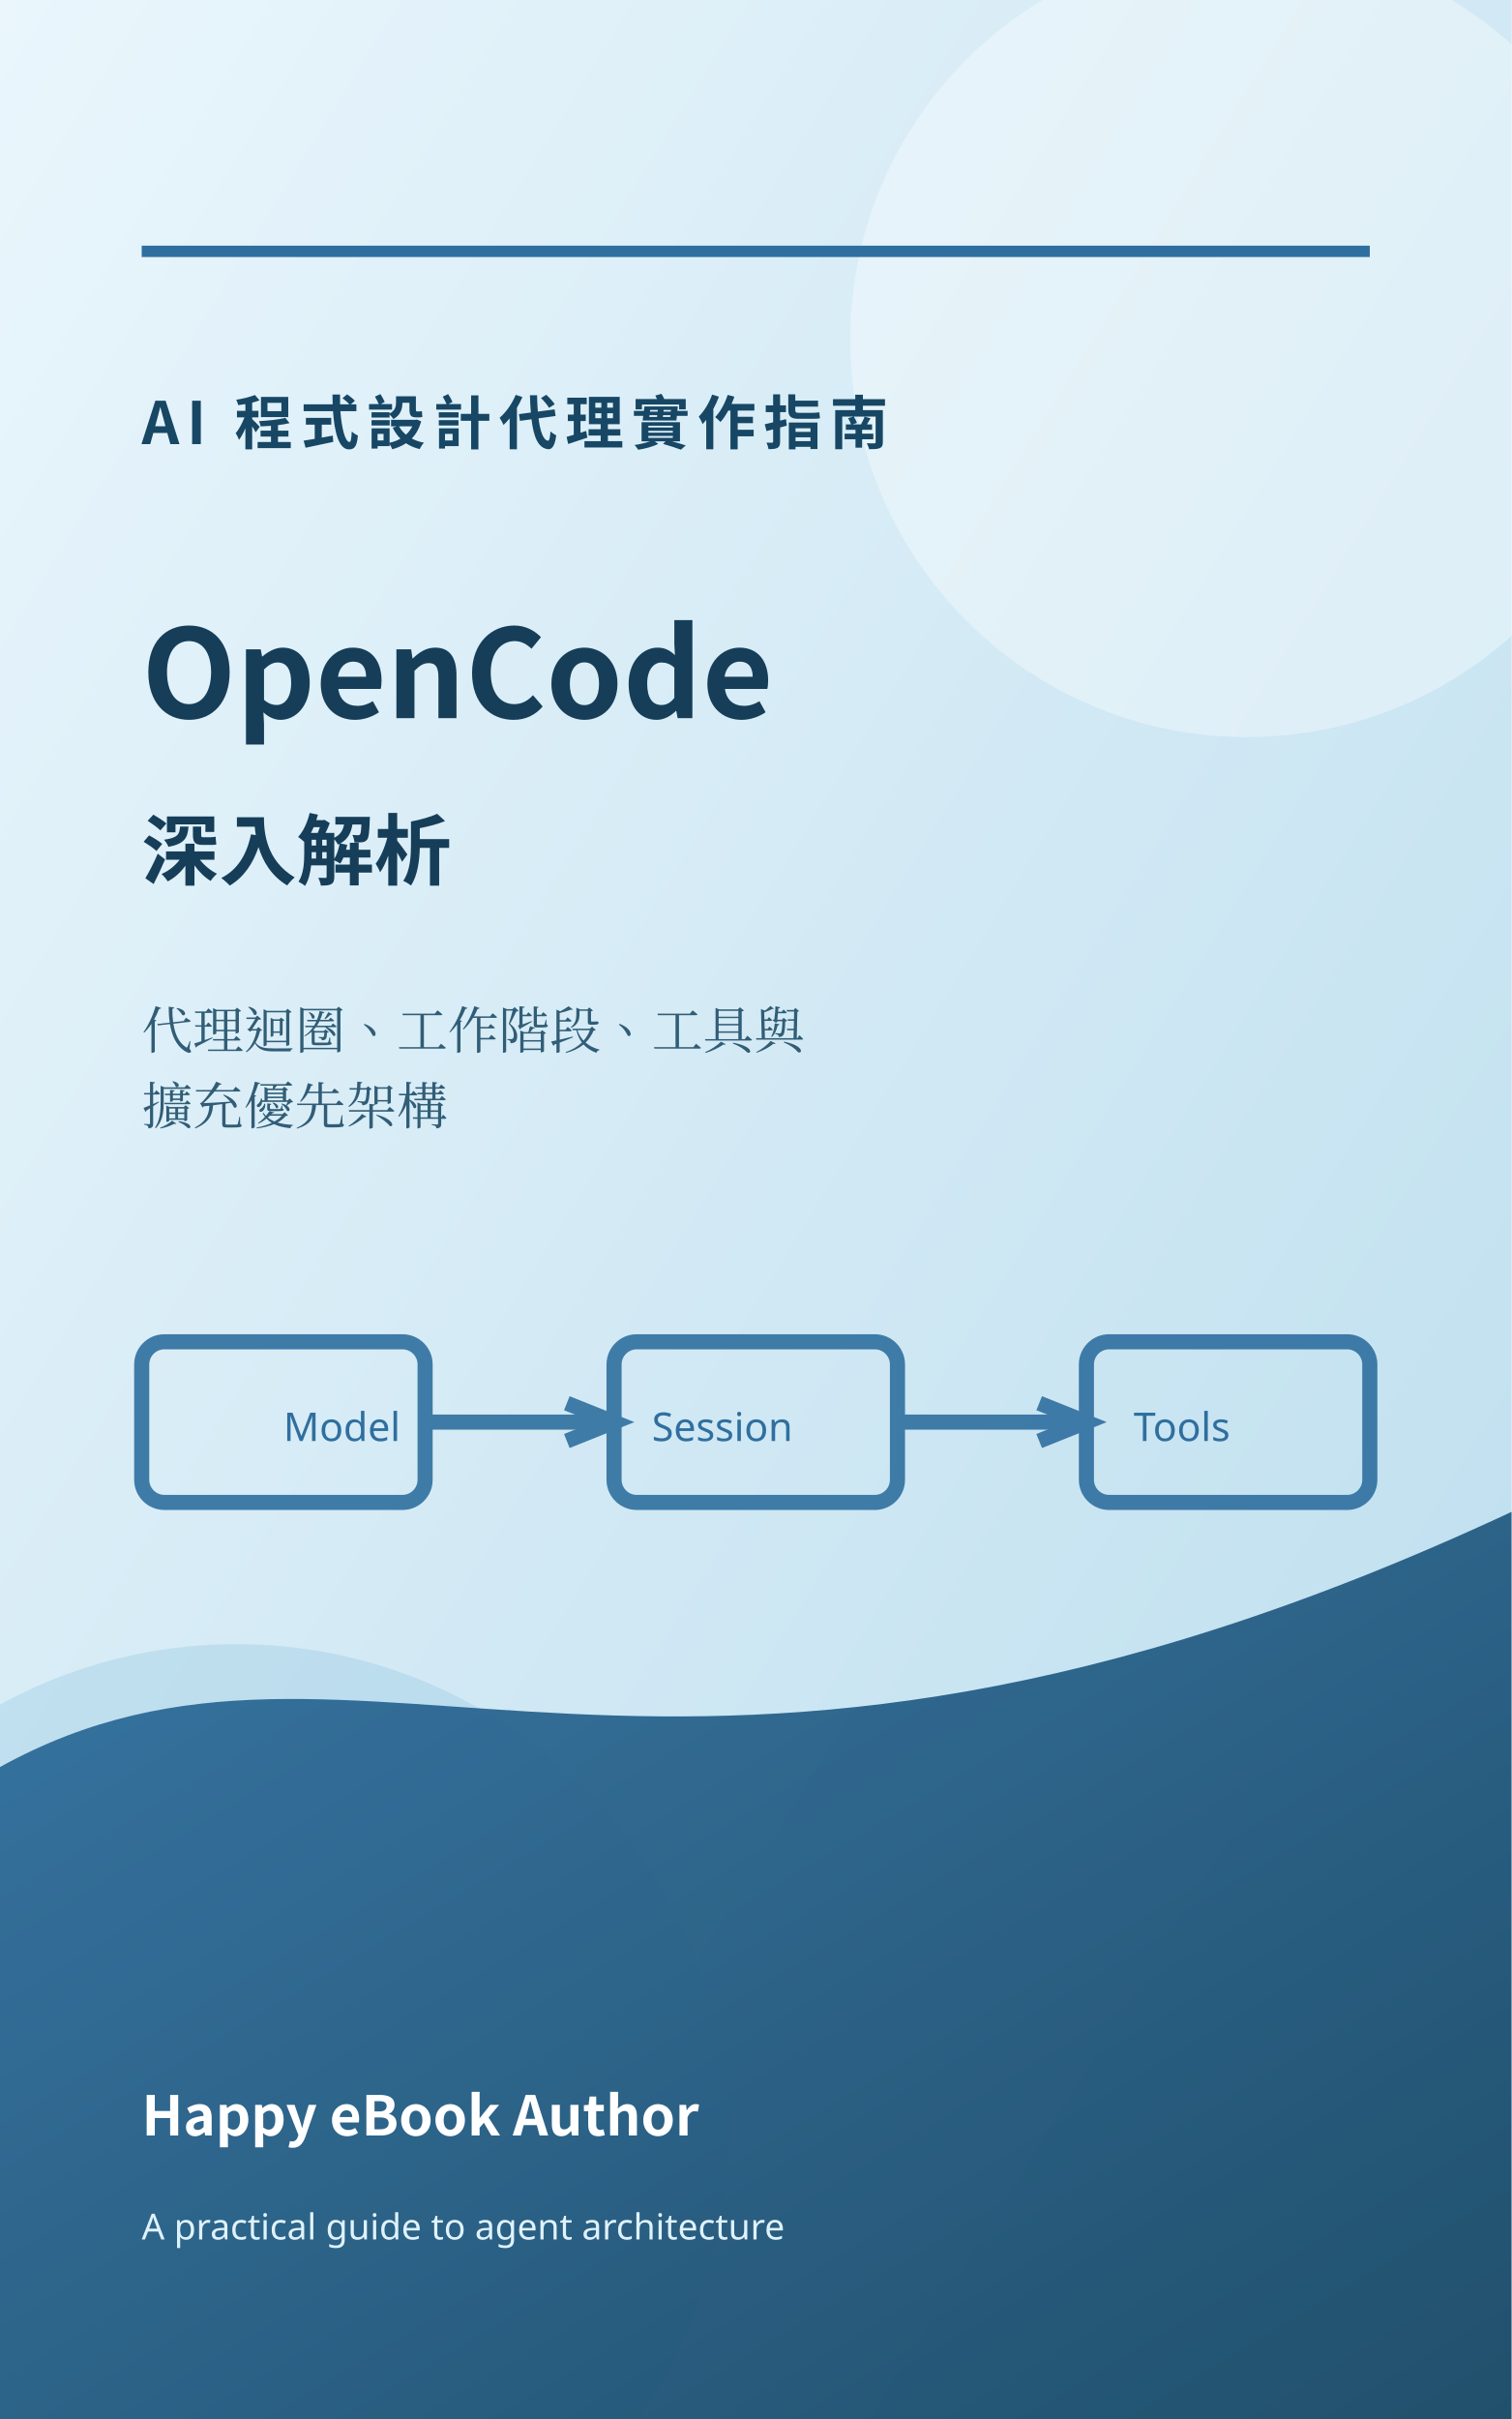
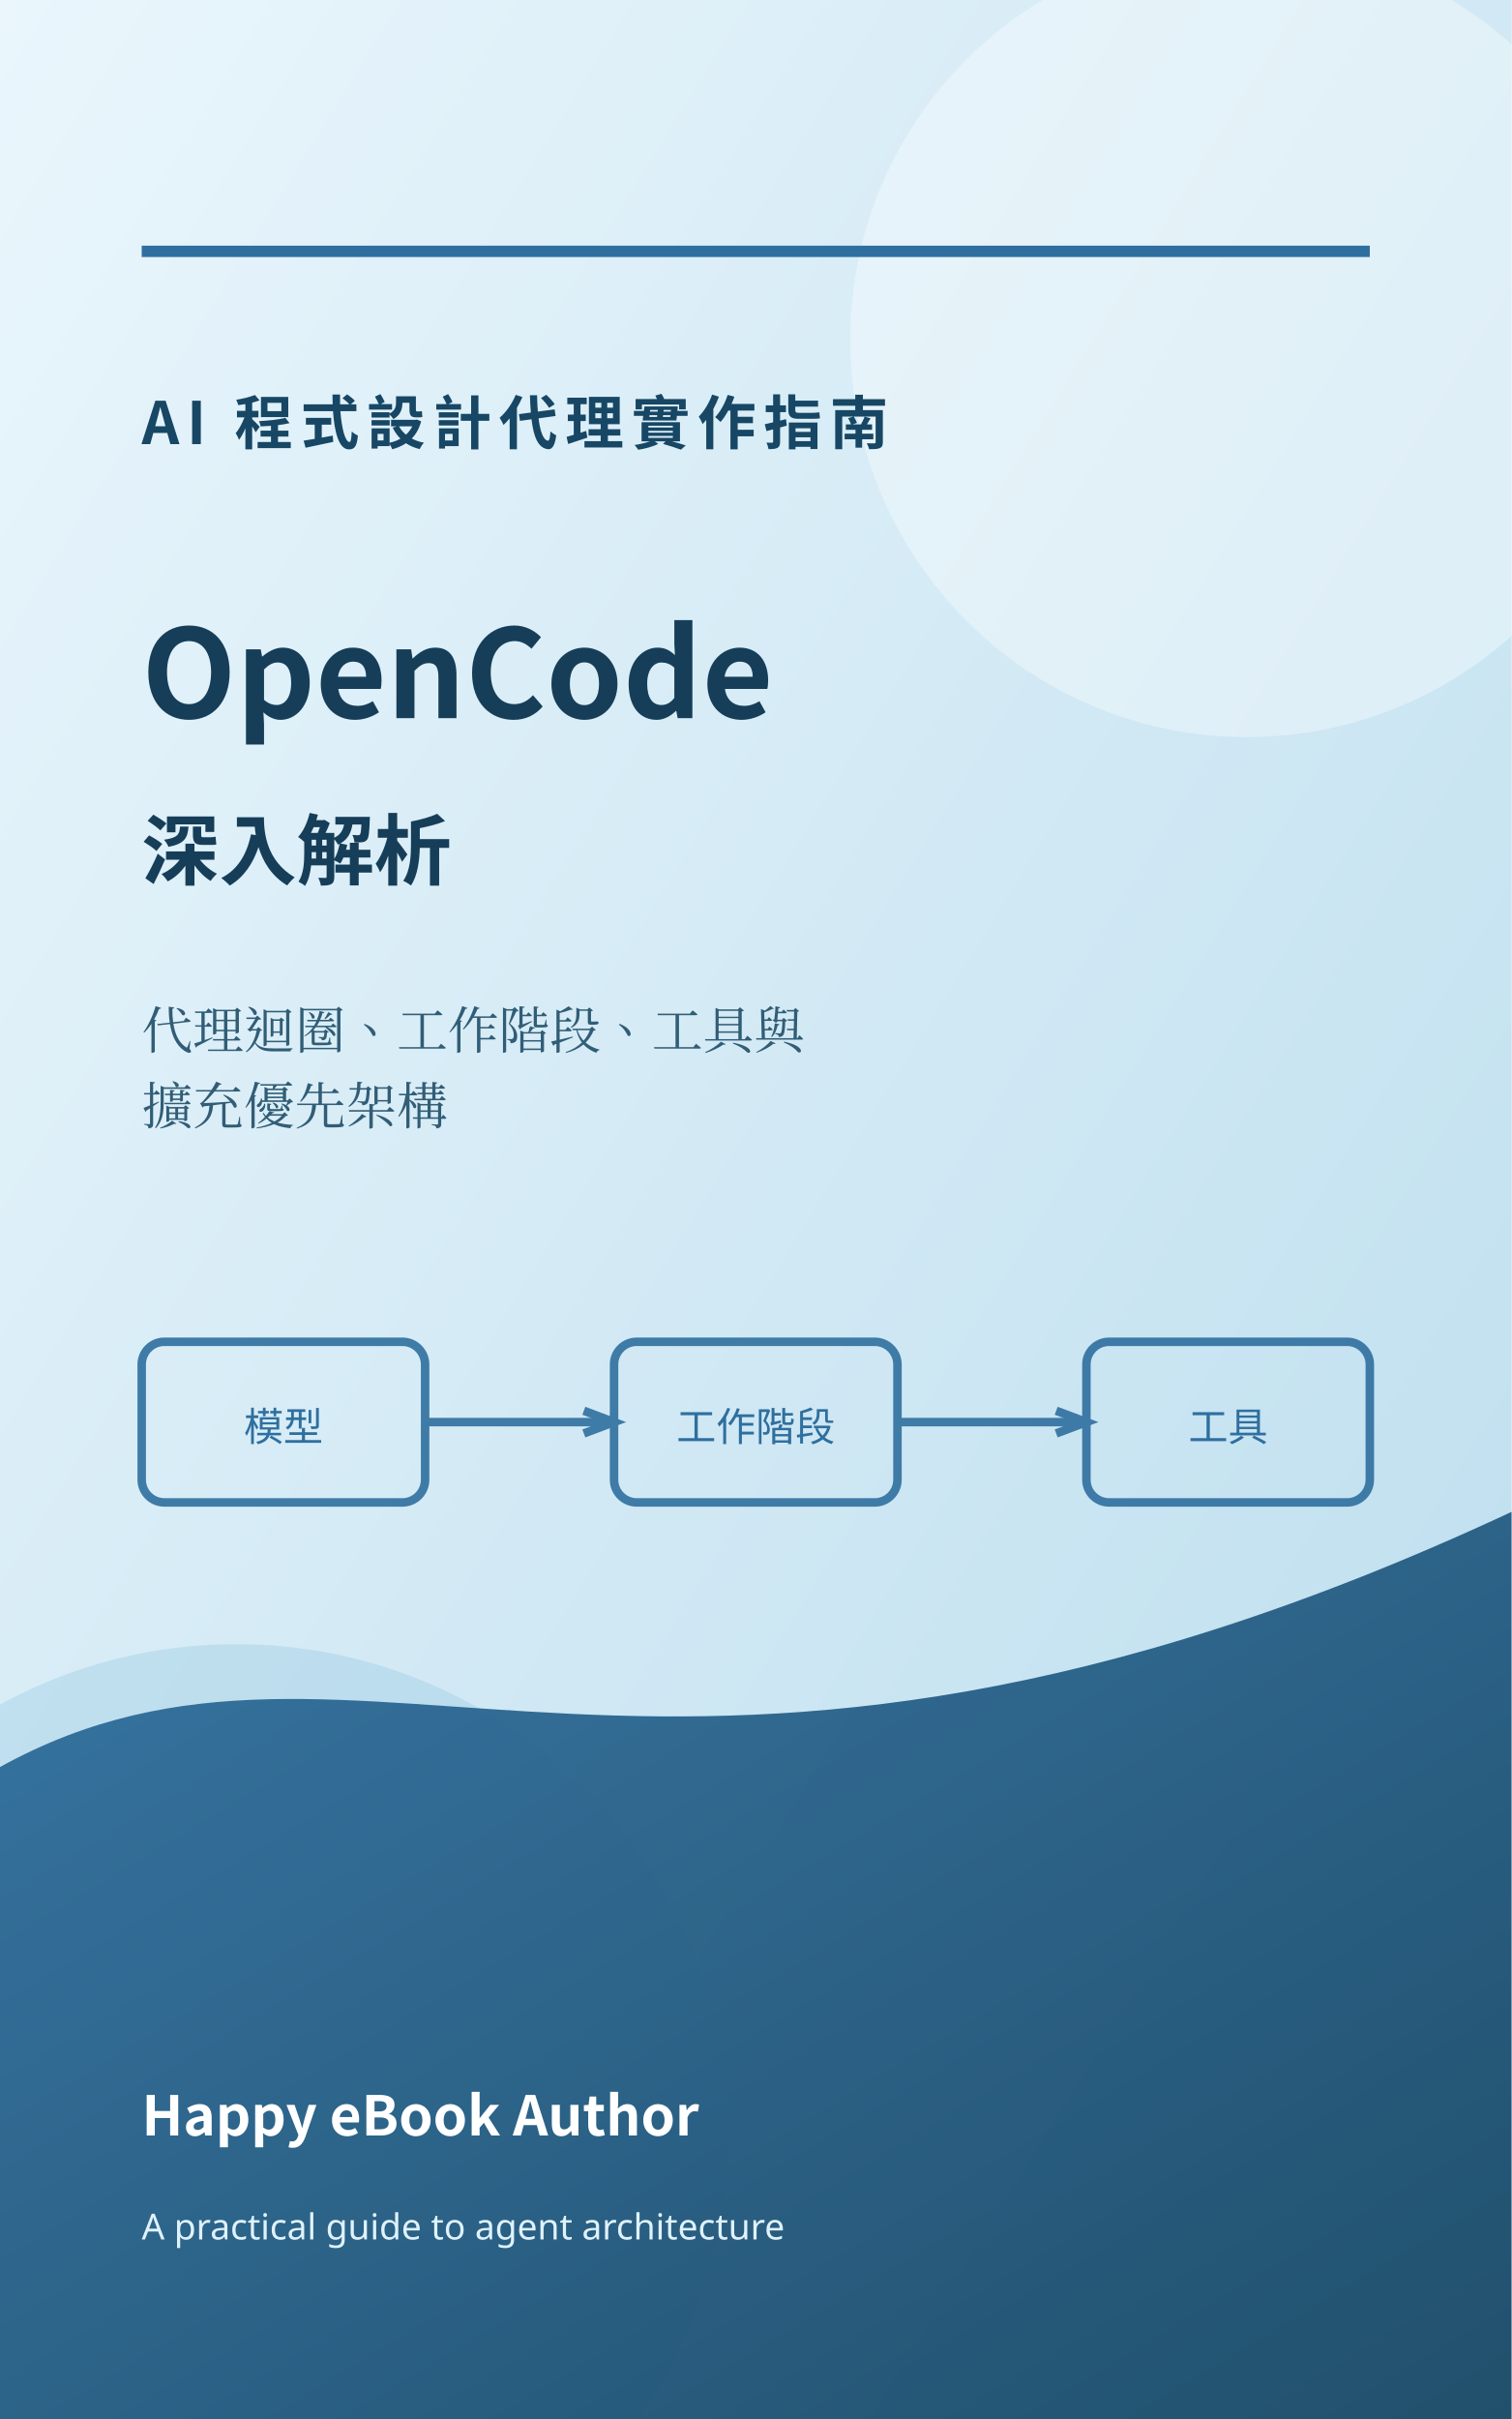
<svg xmlns="http://www.w3.org/2000/svg" width="1600" height="2560" viewBox="0 0 1600 2560">
  <defs>
    <linearGradient id="bg" x1="0" y1="0" x2="1" y2="1">
      <stop offset="0" stop-color="#eaf6fc" />
      <stop offset="1" stop-color="#b9dced" />
    </linearGradient>
    <linearGradient id="panel" x1="0" y1="0" x2="1" y2="1">
      <stop offset="0" stop-color="#2f6f9f" />
      <stop offset="1" stop-color="#174764" />
    </linearGradient>
  </defs>
  <rect width="1600" height="2560" fill="url(#bg)" />
  <circle cx="1320" cy="360" r="420" fill="#ffffff" opacity=".35" />
  <circle cx="250" cy="2260" r="520" fill="#79b7d8" opacity=".25" />
  <path d="M0 1870 C380 1660 700 2020 1600 1600 L1600 2560 L0 2560Z" fill="url(#panel)" opacity=".94" />
  <rect x="150" y="260" width="1300" height="12" fill="#2f6f9f" />
  <text x="150" y="470" fill="#174764" font-family="Noto Sans CJK TC, Source Han Sans TC, sans-serif" font-size="62" font-weight="600" letter-spacing="8">AI 程式設計代理實作指南</text>
  <text x="150" y="760" fill="#163e59" font-family="Noto Sans CJK TC, Source Han Sans TC, sans-serif" font-size="130" font-weight="700">OpenCode</text>
  <text x="150" y="930" fill="#163e59" font-family="Noto Sans CJK TC, Source Han Sans TC, sans-serif" font-size="82" font-weight="600">深入解析</text>
  <text x="150" y="1110" fill="#315d76" font-family="Noto Serif CJK TC, Source Han Serif TC, serif" font-size="54">代理迴圈、工作階段、工具與</text>
  <text x="150" y="1190" fill="#315d76" font-family="Noto Serif CJK TC, Source Han Serif TC, serif" font-size="54">擴充優先架構</text>
-   <g transform="translate(150 1420)" fill="none" stroke="#2f6f9f" stroke-width="16" opacity=".9">
+   <g transform="translate(150 1420)" fill="none" stroke="#2f6f9f" stroke-width="9" opacity=".9">
    <rect x="0" y="0" width="300" height="170" rx="24" />
    <rect x="500" y="0" width="300" height="170" rx="24" />
    <rect x="1000" y="0" width="300" height="170" rx="24" />
    <path d="M300 85 H500 M800 85 H1000" />
-     <path d="M450 65 l50 20 -50 20 M950 65 l50 20 -50 20" />
+     <path d="M468 73 l32 12 -32 12 M968 73 l32 12 -32 12" />
  </g>
-   <text x="300" y="1525" fill="#2f6f9f" font-family="sans-serif" font-size="42">Model</text>
-   <text x="690" y="1525" fill="#2f6f9f" font-family="sans-serif" font-size="42">Session</text>
-   <text x="1200" y="1525" fill="#2f6f9f" font-family="sans-serif" font-size="42">Tools</text>
+   <text x="300" y="1525" text-anchor="middle" fill="#2f6f9f" font-family="Noto Sans CJK TC, Source Han Sans TC, sans-serif" font-size="42">模型</text>
+   <text x="800" y="1525" text-anchor="middle" fill="#2f6f9f" font-family="Noto Sans CJK TC, Source Han Sans TC, sans-serif" font-size="42">工作階段</text>
+   <text x="1300" y="1525" text-anchor="middle" fill="#2f6f9f" font-family="Noto Sans CJK TC, Source Han Sans TC, sans-serif" font-size="42">工具</text>
  <text x="150" y="2260" fill="#ffffff" font-family="Noto Sans CJK TC, Source Han Sans TC, sans-serif" font-size="58" font-weight="600">Happy eBook Author</text>
  <text x="150" y="2370" fill="#dff2fb" font-family="sans-serif" font-size="38">A practical guide to agent architecture</text>
</svg>
